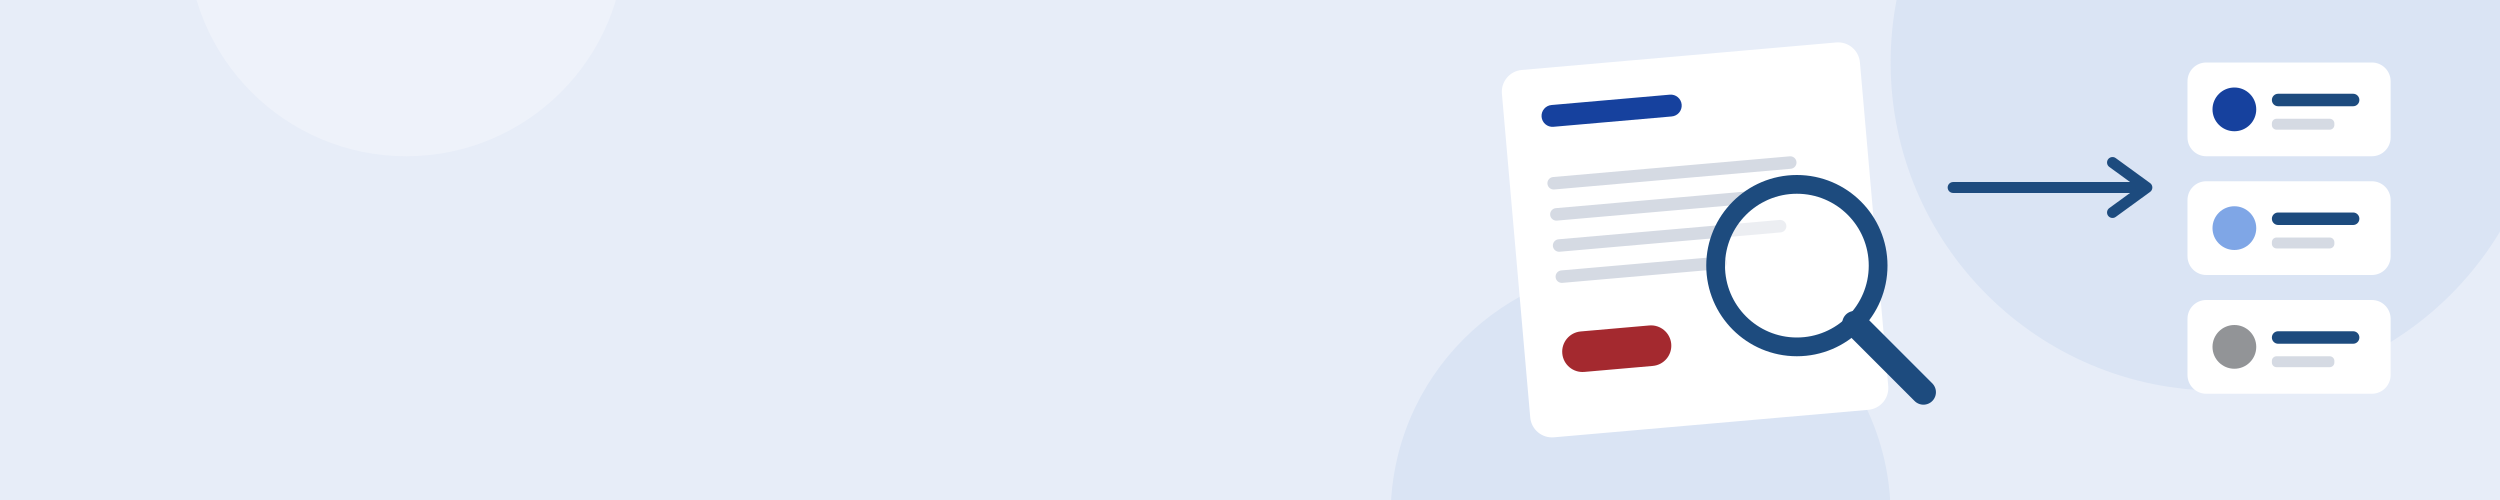
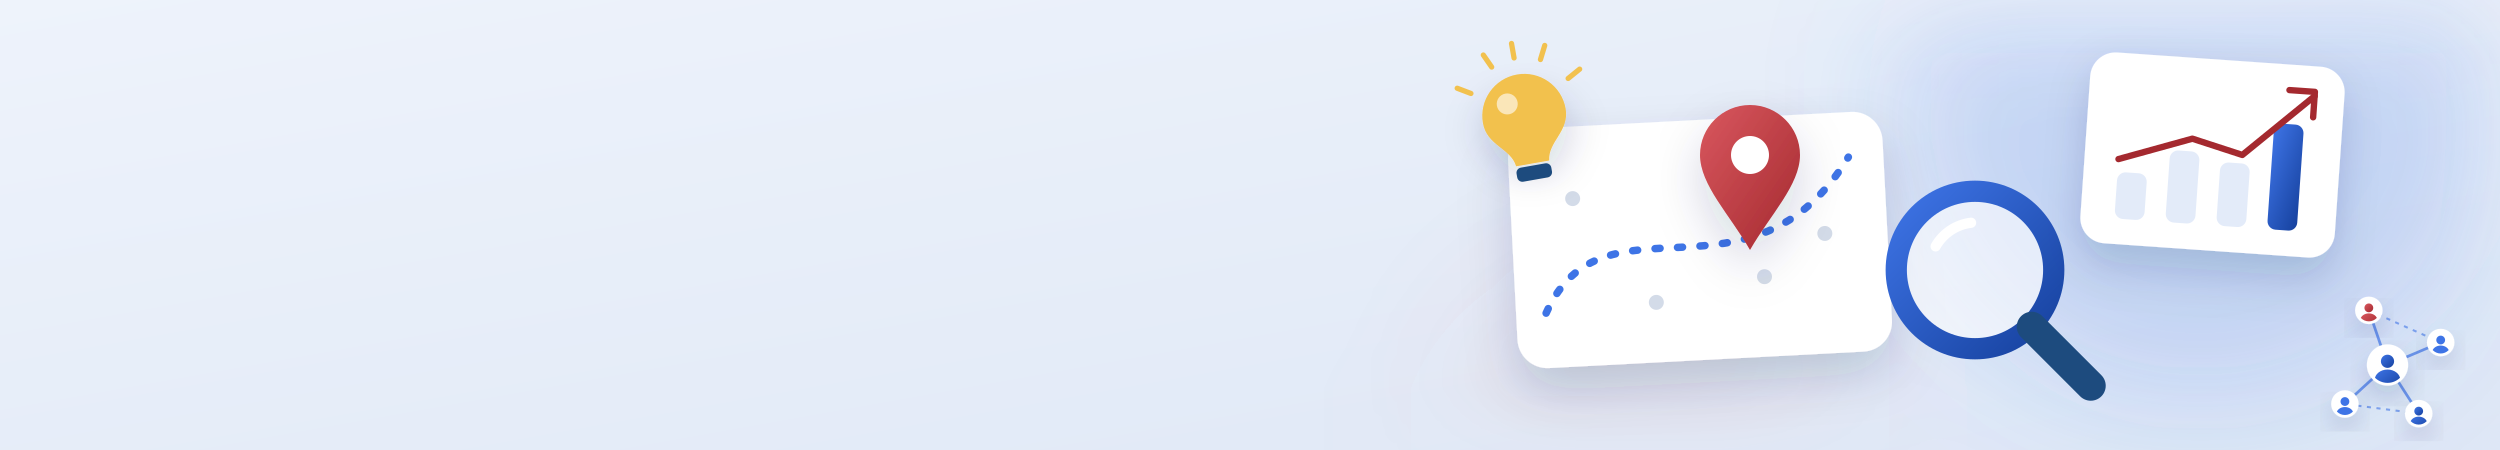
- <svg xmlns="http://www.w3.org/2000/svg" viewBox="0 0 1600 320" width="1600" height="320" preserveAspectRatio="xMaxYMid slice">
-   <rect width="1600" height="320" fill="#E7EDF8" />
-   <circle cx="1420" cy="40" r="210" fill="#DAE4F4" />
-   <circle cx="1050" cy="330" r="160" fill="#DAE4F4" />
-   <circle cx="260" cy="-40" r="140" fill="#EEF2FA" />
-   <g transform="translate(960 46) rotate(-5)">
-     <rect width="230" height="236" rx="14" fill="#FFFFFF" />
-     <rect x="24" y="70" width="160" height="8" rx="4" fill="#D5DAE3" />
-     <rect x="24" y="90" width="140" height="8" rx="4" fill="#D5DAE3" />
-     <rect x="24" y="110" width="150" height="8" rx="4" fill="#D5DAE3" />
-     <rect x="24" y="130" width="110" height="8" rx="4" fill="#D5DAE3" />
-     <rect x="24" y="24" width="90" height="14" rx="7" fill="#16419E" />
-     <rect x="24" y="170" width="70" height="26" rx="13" fill="#A4292F" />
+ <svg xmlns="http://www.w3.org/2000/svg" viewBox="0 0 1000 180" width="1600" height="288" preserveAspectRatio="xMaxYMid slice">
+   <defs>
+     <linearGradient id="bgbsales" x1="0" y1="0" x2="1" y2="1">
+       <stop offset="0" stop-color="#EEF3FB" />
+       <stop offset="1" stop-color="#DEE7F6" />
+     </linearGradient>
+     <linearGradient id="absales" x1="0" y1="0" x2="1" y2="1">
+       <stop offset="0" stop-color="#3E74E6" />
+       <stop offset="1" stop-color="#16419E" />
+     </linearGradient>
+     <linearGradient id="rbsales" x1="0" y1="0" x2="1" y2="1">
+       <stop offset="0" stop-color="#D9585F" />
+       <stop offset="1" stop-color="#A4292F" />
+     </linearGradient>
+     <radialGradient id="hlbsales" cx=".3" cy=".25" r=".7">
+       <stop offset="0" stop-color="#fff" stop-opacity=".55" />
+       <stop offset="1" stop-color="#fff" stop-opacity="0" />
+     </radialGradient>
+     <filter id="shbsales" x="-40%" y="-40%" width="180%" height="190%">
+       <feDropShadow dx="0" dy="9" stdDeviation="10" flood-color="#0E2A5C" flood-opacity=".17" />
+     </filter>
+     <filter id="blbsales" x="-50%" y="-50%" width="200%" height="200%">
+       <feGaussianBlur stdDeviation="26" />
+     </filter>
+   </defs>
+   <rect width="1000" height="180" fill="url(#bgbsales)" />
+   <g filter="url(#blbsales)" opacity=".85">
+     <circle cx="880" cy="40" r="120" fill="#3E74E6" fill-opacity=".22" />
+     <circle cx="660" cy="190" r="90" fill="#D9585F" fill-opacity=".08" />
  </g>
-   <circle cx="1150" cy="170" r="52" fill="#FFFFFF" fill-opacity=".55" stroke="#1D4B7E" stroke-width="12" />
-   <path d="M1187 207L1231 251" stroke="#1D4B7E" stroke-width="16" stroke-linecap="round" />
-   <path d="M1250 120H1370" stroke="#1D4B7E" stroke-width="7" stroke-linecap="round" />
-   <path d="M1352 104L1374 120L1352 136" fill="none" stroke="#1D4B7E" stroke-width="7" stroke-linecap="round" stroke-linejoin="round" />
-   <g transform="translate(1400 40) rotate(0)">
-     <rect width="130" height="60" rx="12" fill="#FFFFFF" />
-     <circle cx="30" cy="30" r="14" fill="#16419E" />
-     <rect x="54" y="20" width="56" height="8" rx="4" fill="#1D4B7E" />
-     <rect x="54" y="36" width="40" height="7" rx="3" fill="#D5DAE3" />
+   <g transform="translate(680 96) rotate(-3) scale(1.0)">
+     <rect x="-75.0" y="-48.0" width="150" height="96" rx="12" fill="#FFFFFF" filter="url(#shbsales)" />
+     <path d="M-63.0 26.0C-37.5 -24.0 18.75 32.0 61.0 -30.0" fill="none" stroke="#3E74E6" stroke-width="3" stroke-dasharray="2 7" stroke-linecap="round" />
+     <circle cx="-50.0" cy="-19.2" r="3" fill="#D3DBE8" />
+     <circle cx="25.0" cy="16.0" r="3" fill="#D3DBE8" />
+     <circle cx="-18.75" cy="24.0" r="3" fill="#D3DBE8" />
+     <circle cx="50.0" cy="0" r="3" fill="#D3DBE8" />
  </g>
-   <g transform="translate(1400 116) rotate(0)">
-     <rect width="130" height="60" rx="12" fill="#FFFFFF" />
-     <circle cx="30" cy="30" r="14" fill="#7FA6E6" />
-     <rect x="54" y="20" width="56" height="8" rx="4" fill="#1D4B7E" />
-     <rect x="54" y="36" width="40" height="7" rx="3" fill="#D5DAE3" />
+   <g transform="translate(700 62) rotate(0) scale(1.0)">
+     <path d="M0 38.0C-8.0 24.0 -20 12.0 -20 0A20 20 0 1 1 20 0C20 12.0 8.0 24.0 0 38.0Z" fill="url(#rbsales)" filter="url(#shbsales)" />
+     <circle r="7.6" fill="#FFFFFF" />
  </g>
-   <g transform="translate(1400 192) rotate(0)">
-     <rect width="130" height="60" rx="12" fill="#FFFFFF" />
-     <circle cx="30" cy="30" r="14" fill="#929497" />
-     <rect x="54" y="20" width="56" height="8" rx="4" fill="#1D4B7E" />
-     <rect x="54" y="36" width="40" height="7" rx="3" fill="#D5DAE3" />
+   <g transform="translate(790 108) rotate(0) scale(1.05)">
+     <circle r="30" fill="#fff" fill-opacity="0.55" stroke="url(#absales)" stroke-width="8.1" />
+     <path d="M21.6 21.6l22.5 22.5" stroke="#1D4B7E" stroke-width="11.4" stroke-linecap="round" />
+     <path d="M-15.0 -9.0a18.0 18.0 0 0 1 13.5-9.0" stroke="#fff" stroke-width="3.9" fill="none" stroke-linecap="round" />
+   </g>
+   <g transform="translate(885 62) rotate(4) scale(0.85)">
+     <rect x="-60.0" y="-45.0" width="120" height="90" rx="12" fill="#FFFFFF" filter="url(#shbsales)" />
+     <rect x="-44.0" y="11.0" width="14" height="22" rx="4" fill="#E3EBF9" />
+     <rect x="-20.0" y="-1.0" width="14" height="34" rx="4" fill="#E3EBF9" />
+     <rect x="4.0" y="3.0" width="14" height="30" rx="4" fill="#E3EBF9" />
+     <rect x="28.0" y="-17.0" width="14" height="50" rx="4" fill="url(#absales)" />
+     <path d="M-44.0 5.0 L-10.0 -7.0 L14.0 -1.0 L46.0 -31.0" fill="none" stroke="#A4292F" stroke-width="3" stroke-linecap="round" stroke-linejoin="round" />
+     <path d="M34.0 -33.0h12v12" fill="none" stroke="#A4292F" stroke-width="3" stroke-linecap="round" stroke-linejoin="round" />
+   </g>
+   <g transform="translate(955 146) rotate(0) scale(0.55)">
+     <path d="M0 0L-13.6 -39.7" stroke="#3E74E6" stroke-width="2" stroke-opacity=".7" />
+     <path d="M0 0L38.7 -16.4" stroke="#3E74E6" stroke-width="2" stroke-opacity=".7" />
+     <path d="M0 0L22.7 35.3" stroke="#3E74E6" stroke-width="2" stroke-opacity=".7" />
+     <path d="M0 0L-31.0 28.4" stroke="#3E74E6" stroke-width="2" stroke-opacity=".7" />
+     <path d="M-13.6 -39.7L38.7 -16.4M22.7 35.3L-31.0 28.4" stroke="#3E74E6" stroke-width="1.5" stroke-dasharray="3 4" stroke-opacity=".6" />
+     <circle cx="0" cy="0" r="15" fill="#FFFFFF" filter="url(#shbsales)" />
+     <clipPath id="cpbsales0015">
+       <circle cx="0" cy="0" r="13" />
+     </clipPath>
+     <g clip-path="url(#cpbsales0015)">
+       <circle cx="0" cy="-2.7" r="4.8" fill="url(#absales)" />
+       <ellipse cx="0" cy="10.8" rx="9.3" ry="7.5" fill="url(#absales)" />
+     </g>
+     <circle cx="-13.578" cy="-39.745" r="10" fill="#FFFFFF" filter="url(#shbsales)" />
+     <clipPath id="cpbsales-135-39710">
+       <circle cx="-13.578" cy="-39.745" r="8" />
+     </clipPath>
+     <g clip-path="url(#cpbsales-135-39710)">
+       <circle cx="-13.578" cy="-41.545" r="3.2" fill="url(#rbsales)" />
+       <ellipse cx="-13.578" cy="-32.545" rx="6.2" ry="5.0" fill="url(#rbsales)" />
+     </g>
+     <circle cx="38.685" cy="-16.356" r="10" fill="#FFFFFF" filter="url(#shbsales)" />
+     <clipPath id="cpbsales386-16310">
+       <circle cx="38.685" cy="-16.356" r="8" />
+     </clipPath>
+     <g clip-path="url(#cpbsales386-16310)">
+       <circle cx="38.685" cy="-18.156" r="3.2" fill="#3E74E6" />
+       <ellipse cx="38.685" cy="-9.156" rx="6.2" ry="5.0" fill="#3E74E6" />
+     </g>
+     <circle cx="22.693" cy="35.342" r="10" fill="#FFFFFF" filter="url(#shbsales)" />
+     <clipPath id="cpbsales22635310">
+       <circle cx="22.693" cy="35.342" r="8" />
+     </clipPath>
+     <g clip-path="url(#cpbsales22635310)">
+       <circle cx="22.693" cy="33.542" r="3.2" fill="url(#absales)" />
+       <ellipse cx="22.693" cy="42.542" rx="6.2" ry="5.0" fill="url(#absales)" />
+     </g>
+     <circle cx="-30.971" cy="28.369" r="10" fill="#FFFFFF" filter="url(#shbsales)" />
+     <clipPath id="cpbsales-30928310">
+       <circle cx="-30.971" cy="28.369" r="8" />
+     </clipPath>
+     <g clip-path="url(#cpbsales-30928310)">
+       <circle cx="-30.971" cy="26.569" r="3.2" fill="#3E74E6" />
+       <ellipse cx="-30.971" cy="35.569" rx="6.2" ry="5.0" fill="#3E74E6" />
+     </g>
+   </g>
+   <g transform="translate(610 48) rotate(-10) scale(0.7)">
+     <path d="M-24 -2.4A24 24 0 1 1 24 -2.4C24 10.8 10.8 14.4 9.6 25.2H-9.6C-10.8 14.4 -24 10.8 -24 -2.4Z" fill="#F2C14E" filter="url(#shbsales)" />
+     <rect x="-10.08" y="26.4" width="20.16" height="8.16" rx="3" fill="#1D4B7E" />
+     <circle cx="-8.4" cy="-10.8" r="6.0" fill="#fff" fill-opacity=".6" />
+     <path d="M-27.8 -20.3L-35.0 -24.6" stroke="#F2C14E" stroke-width="3" stroke-linecap="round" />
+     <path d="M-13.5 -33.1L-17.0 -40.7" stroke="#F2C14E" stroke-width="3" stroke-linecap="round" />
+     <path d="M0.0 -36.0L0.0 -44.4" stroke="#F2C14E" stroke-width="3" stroke-linecap="round" />
+     <path d="M14.7 -32.5L18.5 -40.0" stroke="#F2C14E" stroke-width="3" stroke-linecap="round" />
+     <path d="M28.4 -19.1L35.8 -23.2" stroke="#F2C14E" stroke-width="3" stroke-linecap="round" />
  </g>
</svg>
